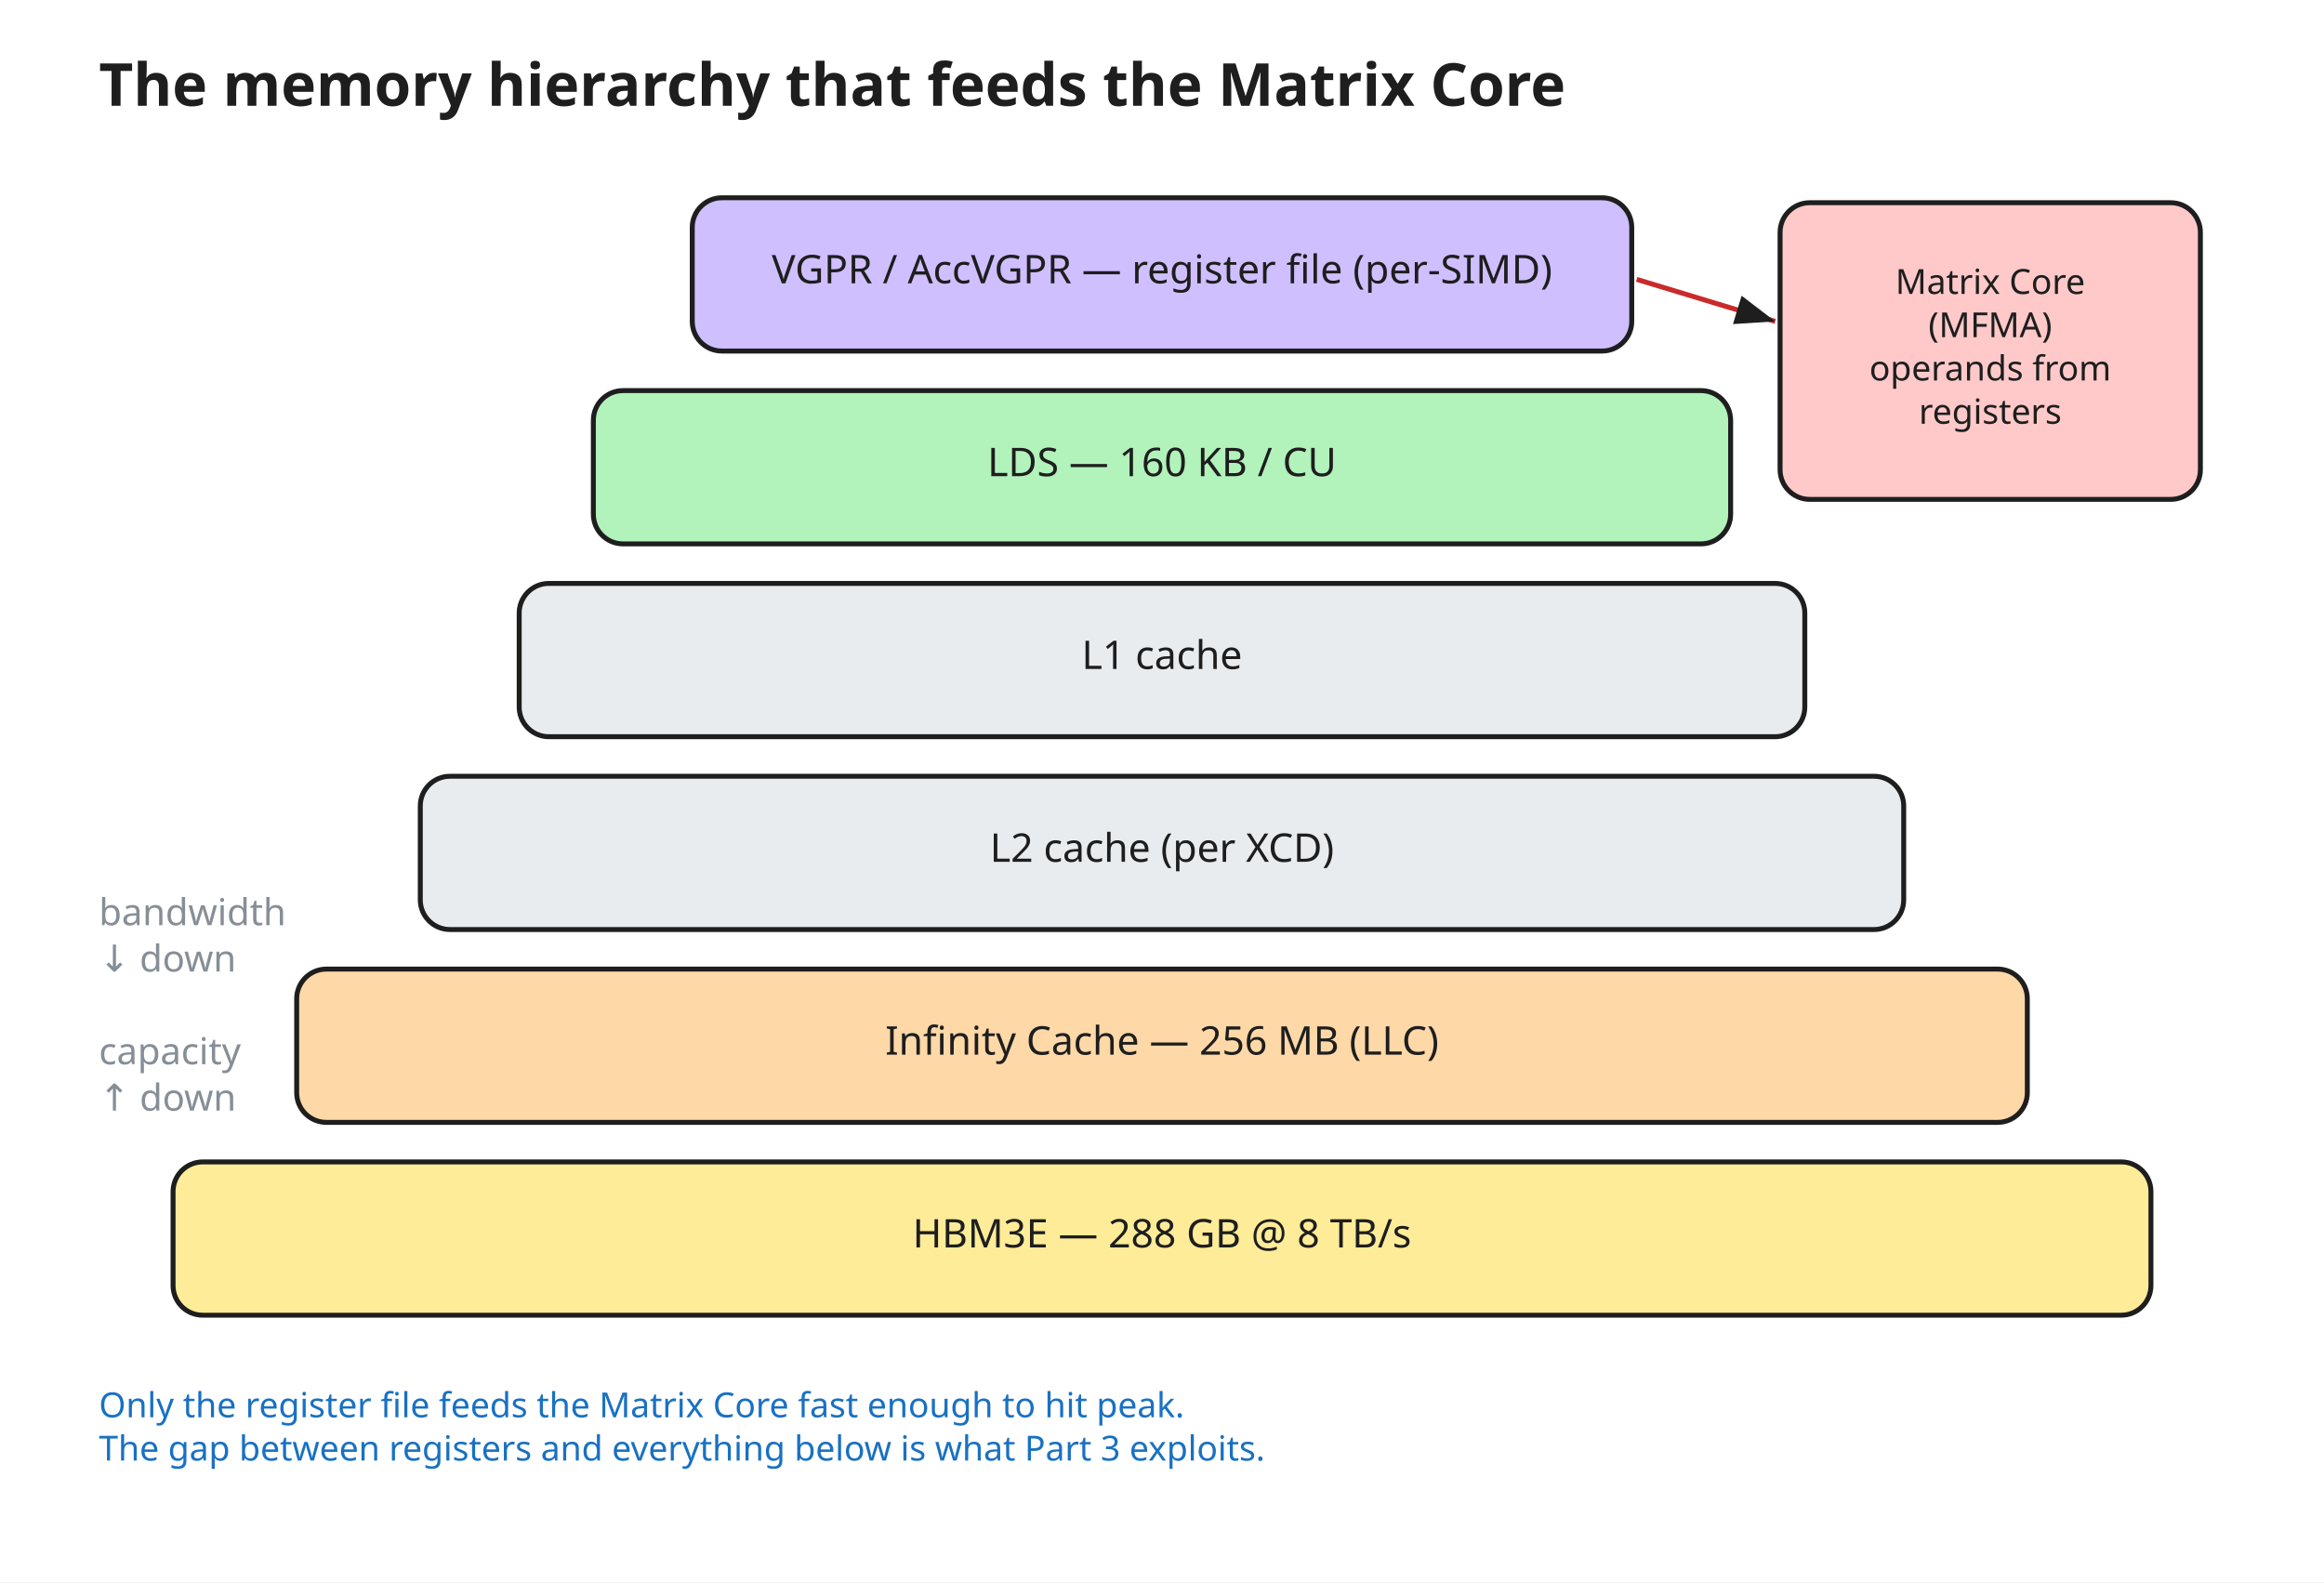
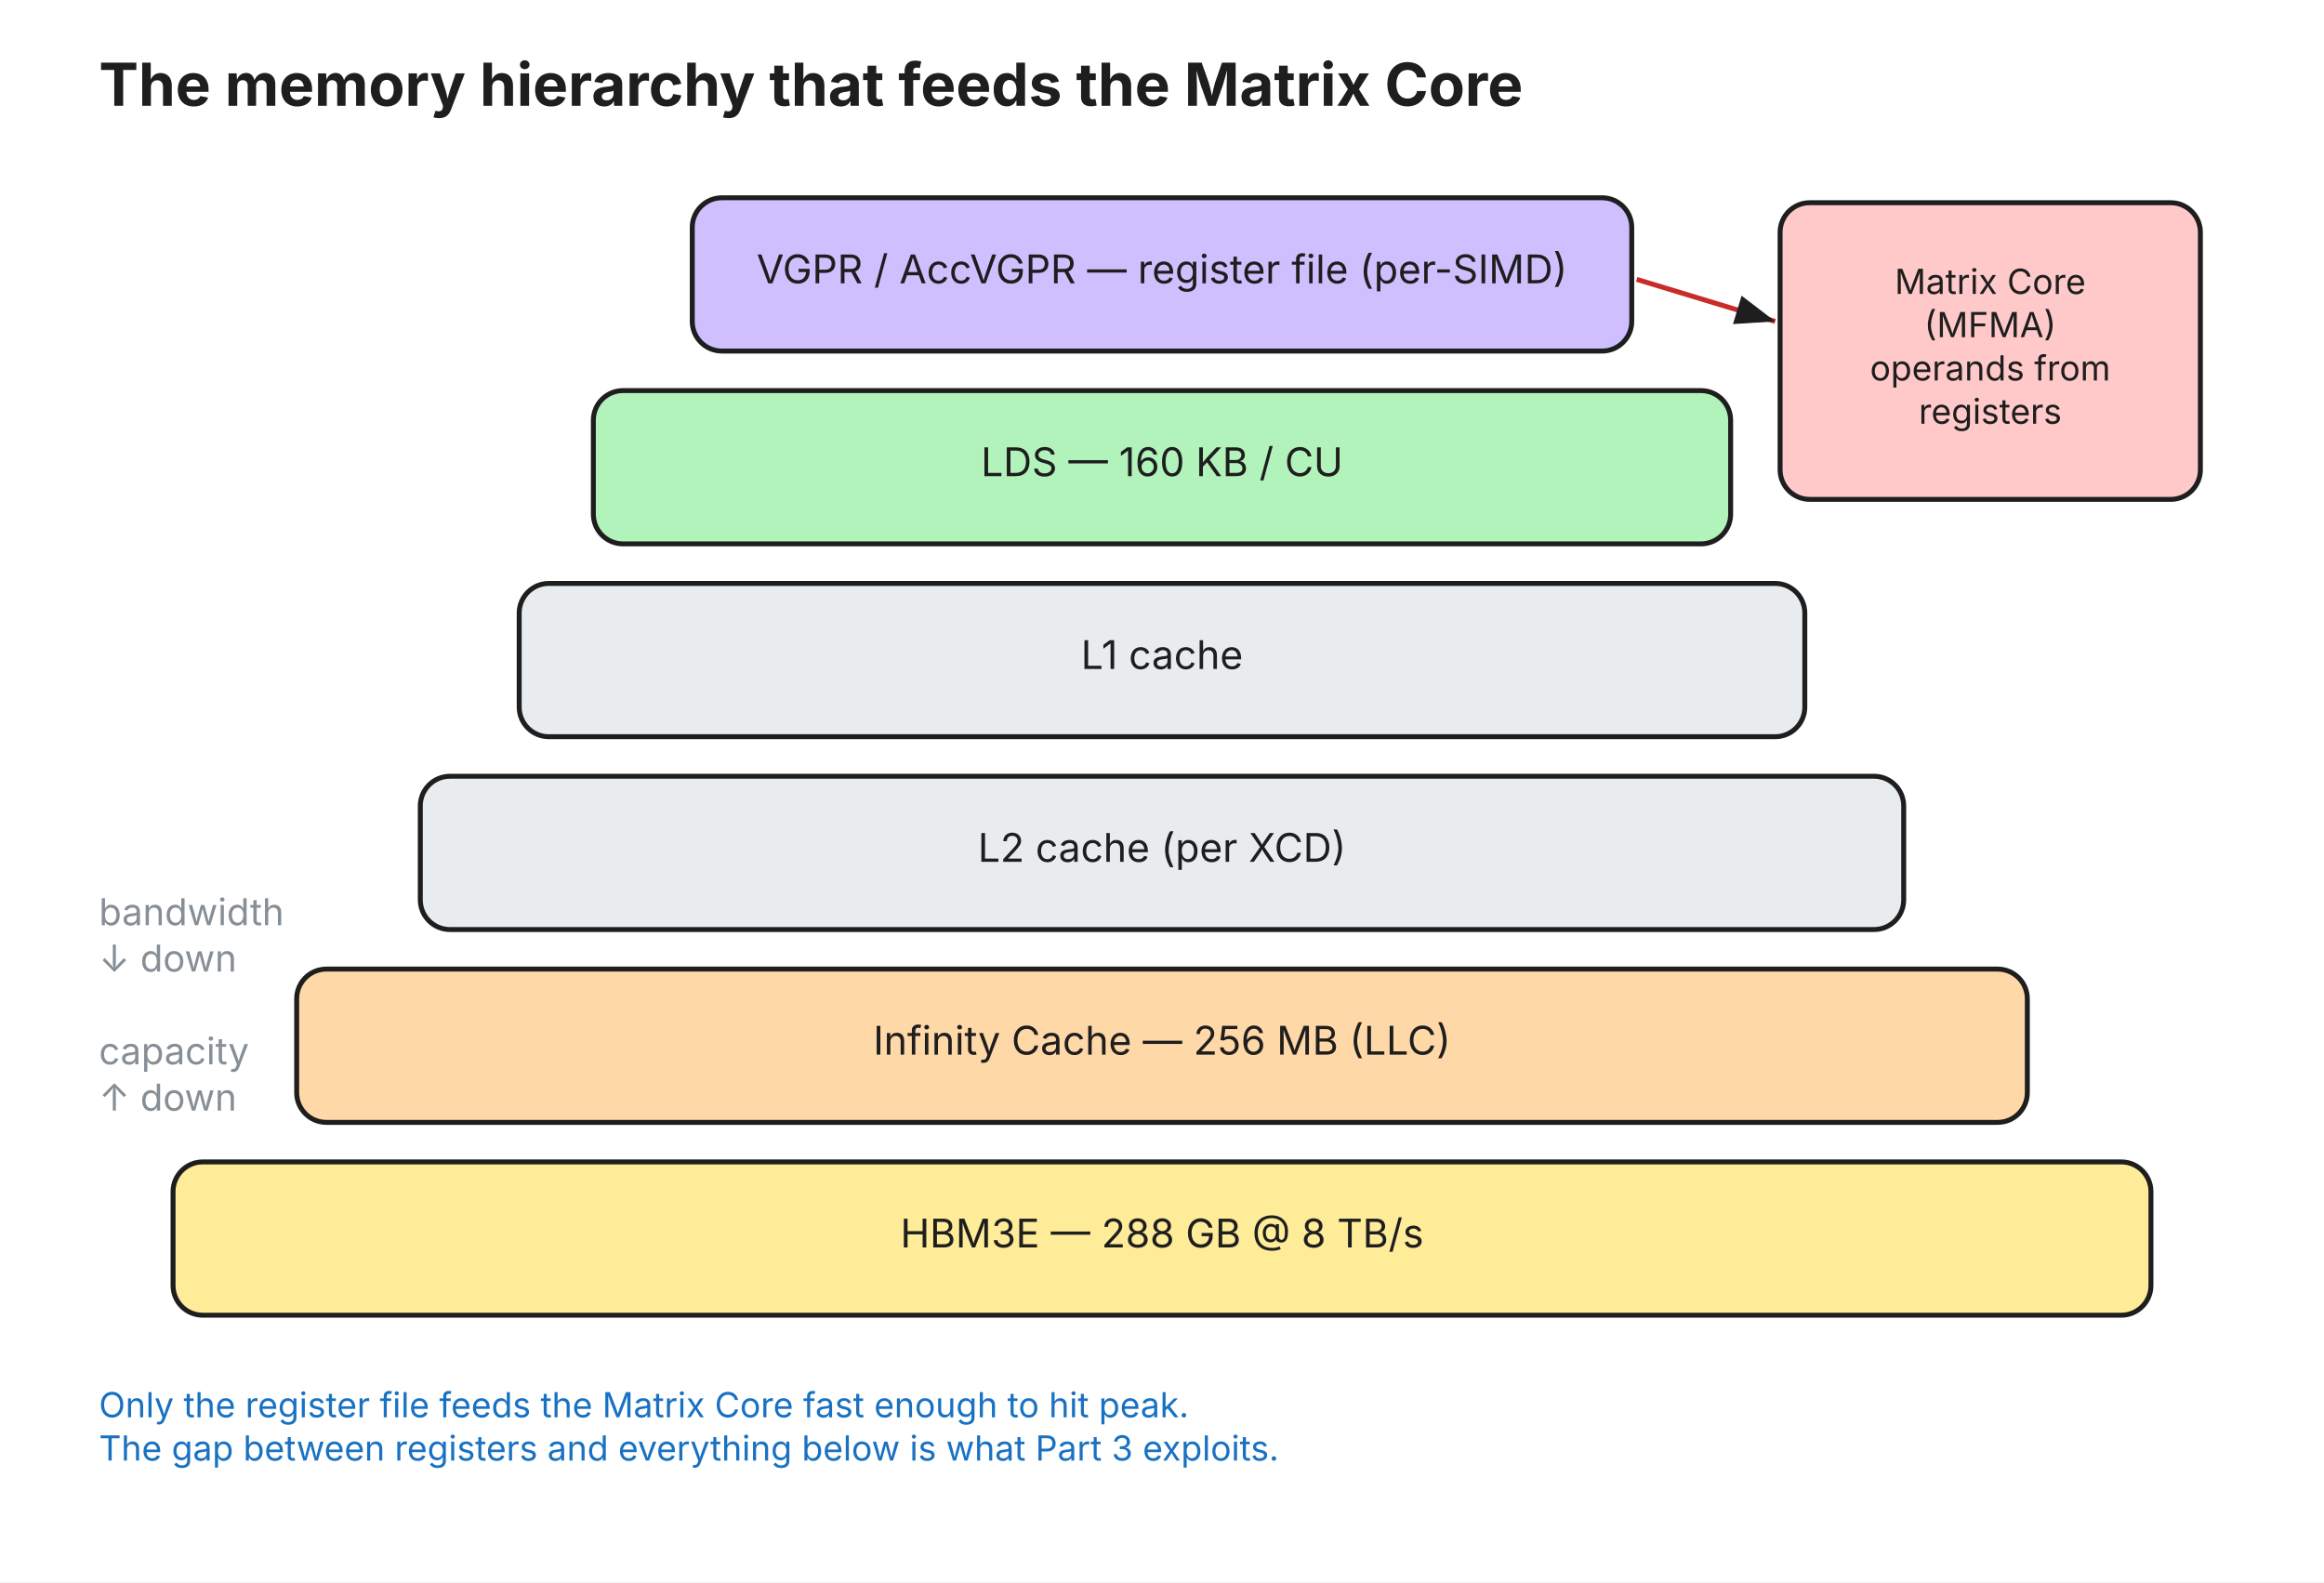
- <svg xmlns="http://www.w3.org/2000/svg" width="940" height="640" viewBox="0 0 940 640" font-family="Comic Sans MS, Segoe Print, sans-serif">
+ <svg xmlns="http://www.w3.org/2000/svg" width="940" height="640" viewBox="0 0 940 640" font-family="system-ui, -apple-system, sans-serif">
  <defs>
    <marker id="ah" markerWidth="10" markerHeight="10" refX="8" refY="3" orient="auto" markerUnits="strokeWidth">
      <path d="M0,0 L8,3 L0,6 Z" fill="#1e1e1e" />
    </marker>
  </defs>
  <rect width="940" height="640" fill="#ffffff" />
  <rect x="280.0" y="80" width="380" height="62" rx="12" fill="#d0bfff" stroke="#1e1e1e" stroke-width="2" />
  <rect x="240.0" y="158" width="460" height="62" rx="12" fill="#b2f2bb" stroke="#1e1e1e" stroke-width="2" />
  <rect x="210.0" y="236" width="520" height="62" rx="12" fill="#e9ecef" stroke="#1e1e1e" stroke-width="2" />
  <rect x="170.0" y="314" width="600" height="62" rx="12" fill="#e9ecef" stroke="#1e1e1e" stroke-width="2" />
  <rect x="120.0" y="392" width="700" height="62" rx="12" fill="#ffd8a8" stroke="#1e1e1e" stroke-width="2" />
  <rect x="70.0" y="470" width="800" height="62" rx="12" fill="#ffec99" stroke="#1e1e1e" stroke-width="2" />
  <rect x="720" y="82" width="170" height="120" rx="12" fill="#ffc9c9" stroke="#1e1e1e" stroke-width="2" />
  <line x1="662" y1="113" x2="718" y2="130" stroke="#c92a2a" stroke-width="2" marker-end="url(#ah)" />
  <text x="40" y="42.8" font-size="24" text-anchor="start" fill="#1e1e1e" font-weight="bold">The memory hierarchy that feeds the Matrix Core</text>
  <text x="470.0" y="114.6" font-size="16" text-anchor="middle" fill="#1e1e1e" font-weight="normal">VGPR / AccVGPR  —  register file (per-SIMD)</text>
  <text x="470.0" y="192.6" font-size="16" text-anchor="middle" fill="#1e1e1e" font-weight="normal">LDS  —  160 KB / CU</text>
  <text x="470.0" y="270.6" font-size="16" text-anchor="middle" fill="#1e1e1e" font-weight="normal">L1 cache</text>
  <text x="470.0" y="348.6" font-size="16" text-anchor="middle" fill="#1e1e1e" font-weight="normal">L2 cache  (per XCD)</text>
  <text x="470.0" y="426.6" font-size="16" text-anchor="middle" fill="#1e1e1e" font-weight="normal">Infinity Cache  —  256 MB  (LLC)</text>
  <text x="470.0" y="504.6" font-size="16" text-anchor="middle" fill="#1e1e1e" font-weight="normal">HBM3E  —  288 GB  @  8 TB/s</text>
  <text x="805.0" y="118.9" font-size="14" text-anchor="middle" fill="#1e1e1e" font-weight="normal">Matrix Core</text>
  <text x="805.0" y="136.4" font-size="14" text-anchor="middle" fill="#1e1e1e" font-weight="normal">(MFMA)</text>
  <text x="805.0" y="153.9" font-size="14" text-anchor="middle" fill="#1e1e1e" font-weight="normal">operands from</text>
  <text x="805.0" y="171.4" font-size="14" text-anchor="middle" fill="#1e1e1e" font-weight="normal">registers</text>
  <text x="40" y="374.25" font-size="15" text-anchor="start" fill="#868e96" font-weight="normal">bandwidth</text>
  <text x="40" y="393.0" font-size="15" text-anchor="start" fill="#868e96" font-weight="normal">↓ down</text>
  <text x="40" y="411.75" font-size="15" text-anchor="start" fill="#868e96" font-weight="normal" />
  <text x="40" y="430.5" font-size="15" text-anchor="start" fill="#868e96" font-weight="normal">capacity</text>
  <text x="40" y="449.25" font-size="15" text-anchor="start" fill="#868e96" font-weight="normal">↑ down</text>
  <text x="40" y="573.3" font-size="14" text-anchor="start" fill="#1971c2" font-weight="normal">Only the register file feeds the Matrix Core fast enough to hit peak.</text>
  <text x="40" y="590.8" font-size="14" text-anchor="start" fill="#1971c2" font-weight="normal">The gap between registers and everything below is what Part 3 exploits.</text>
</svg>
